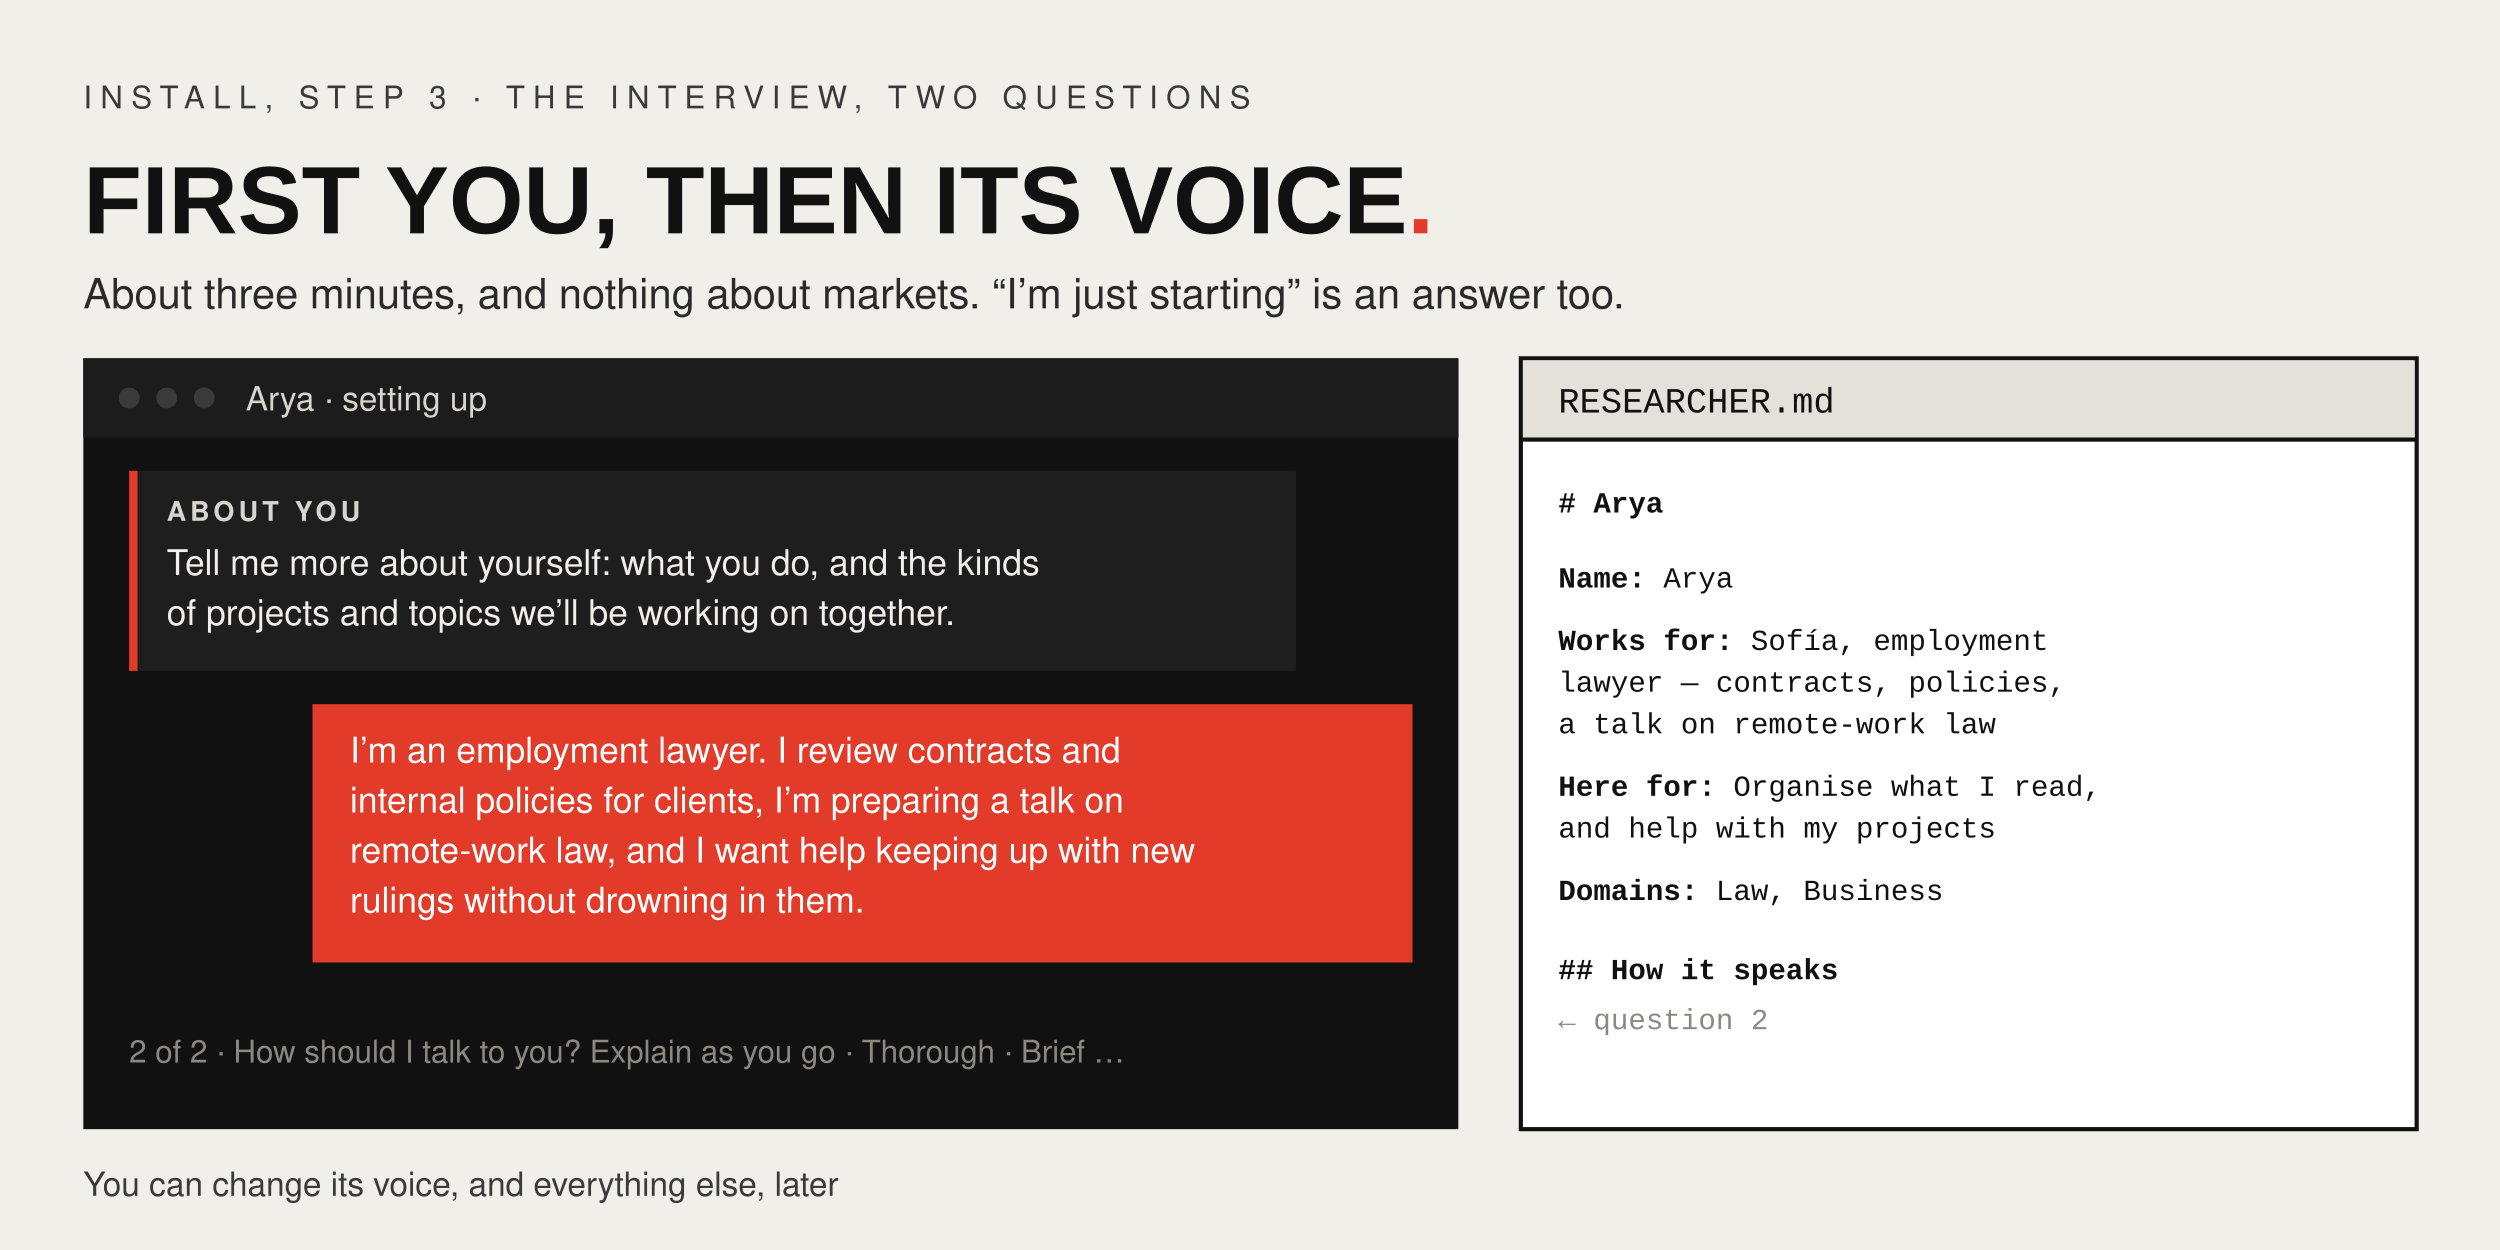
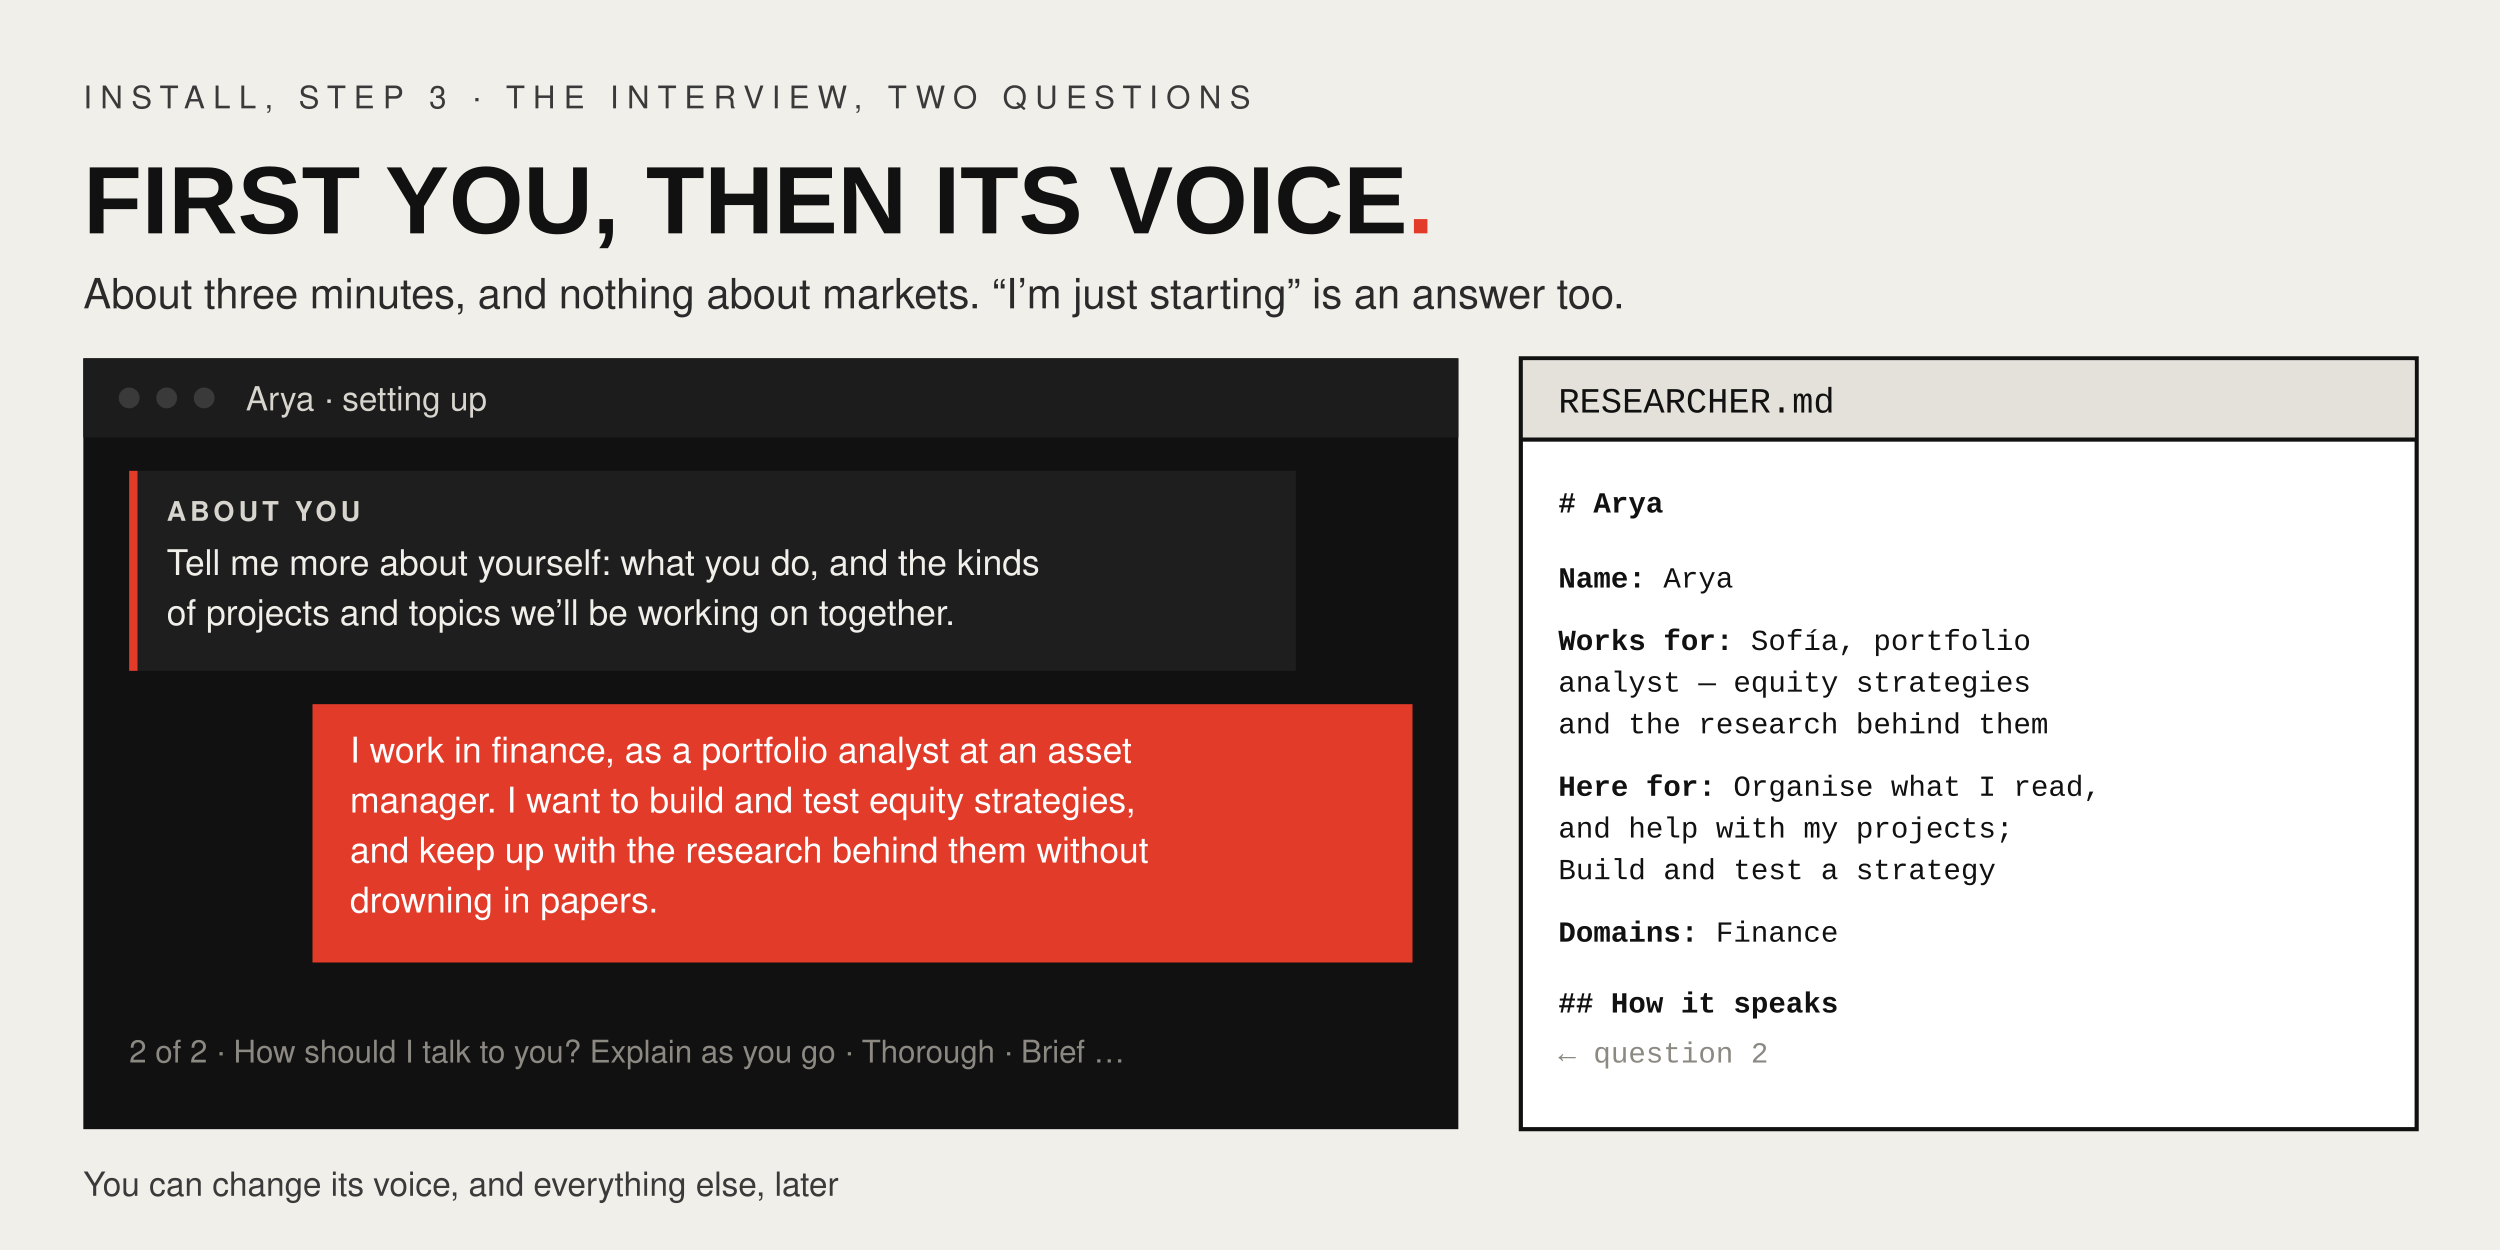
<svg xmlns="http://www.w3.org/2000/svg" viewBox="0 0 1200 600" width="1200" height="600" role="img" aria-labelledby="title desc">
  <style>
    .sans { font-family: "Archivo", "Helvetica Neue", Helvetica, Arial, sans-serif; }
    .heavy { font-family: "Archivo Black", "Arial Black", "Helvetica Neue", Arial, sans-serif; font-weight: 900; }
    .mono { font-family: "JetBrains Mono", Consolas, "Courier New", monospace; }
  </style>
  <rect width="1200" height="600" fill="#F1EFEA" />
  <text x="40" y="52" class="sans" font-size="15" letter-spacing="4" fill="#3A3A3A">INSTALL, STEP 3 · THE INTERVIEW, TWO QUESTIONS</text>
  <text x="40" y="112" class="heavy" font-size="46" fill="#111">FIRST YOU, THEN ITS VOICE<tspan fill="#E23B2A">.</tspan>
  </text>
  <text x="40" y="148" class="sans" font-size="20" fill="#2A2A2A">About three minutes, and nothing about markets. “I’m just starting” is an answer too.</text>
  <rect x="40" y="172" width="660" height="370" fill="#111" />
  <rect x="40" y="172" width="660" height="38" fill="#1C1C1C" />
  <circle cx="62" cy="191" r="5" fill="#3A3A3A" />
  <circle cx="80" cy="191" r="5" fill="#3A3A3A" />
  <circle cx="98" cy="191" r="5" fill="#3A3A3A" />
  <text x="118" y="197" class="sans" font-size="16" fill="#D8D5CE">Arya · setting up</text>
  <rect x="62" y="226" width="560" height="96" fill="#1E1E1E" />
  <rect x="62" y="226" width="4" height="96" fill="#E23B2A" />
  <g class="sans">
    <text x="80" y="250" font-size="13" font-weight="700" letter-spacing="2" fill="#D8D5CE">ABOUT YOU</text>
    <text x="80" y="276" font-size="17" fill="#F1EFEA">Tell me more about yourself: what you do, and the kinds</text>
    <text x="80" y="300" font-size="17" fill="#F1EFEA">of projects and topics we’ll be working on together.</text>
  </g>
  <rect x="150" y="338" width="528" height="124" fill="#E23B2A" />
  <g class="sans" font-size="17" fill="#fff">
-     <text x="168" y="366">I’m an employment lawyer. I review contracts and</text>
-     <text x="168" y="390">internal policies for clients, I’m preparing a talk on</text>
-     <text x="168" y="414">remote-work law, and I want help keeping up with new</text>
-     <text x="168" y="438">rulings without drowning in them.</text>
+     <text x="168" y="366">I work in finance, as a portfolio analyst at an asset</text>
+     <text x="168" y="390">manager. I want to build and test equity strategies,</text>
+     <text x="168" y="414">and keep up with the research behind them without</text>
+     <text x="168" y="438">drowning in papers.</text>
  </g>
  <text x="62" y="510" class="sans" font-size="15" fill="#8C8983">2 of 2 · How should I talk to you?  Explain as you go · Thorough · Brief …</text>
  <rect x="730" y="172" width="430" height="370" fill="#fff" stroke="#111" stroke-width="2" />
  <rect x="731" y="173" width="428" height="38" fill="#E4E1DB" />
  <line x1="730" y1="211" x2="1160" y2="211" stroke="#111" stroke-width="2" />
  <text x="748" y="198" class="mono" font-size="17" fill="#111">RESEARCHER.md</text>
  <g class="mono" font-size="14" fill="#111">
    <text x="748" y="246" font-weight="700"># Arya</text>
    <text x="748" y="282">
      <tspan font-weight="700">Name:</tspan> Arya</text>
    <text x="748" y="312">
-       <tspan font-weight="700">Works for:</tspan> Sofía, employment</text>
-     <text x="748" y="332">lawyer — contracts, policies,</text>
-     <text x="748" y="352">a talk on remote-work law</text>
+       <tspan font-weight="700">Works for:</tspan> Sofía, portfolio</text>
+     <text x="748" y="332">analyst — equity strategies</text>
+     <text x="748" y="352">and the research behind them</text>
    <text x="748" y="382">
      <tspan font-weight="700">Here for:</tspan> Organise what I read,</text>
-     <text x="748" y="402">and help with my projects</text>
-     <text x="748" y="432">
-       <tspan font-weight="700">Domains:</tspan> Law, Business</text>
-     <text x="748" y="470" font-weight="700">## How it speaks</text>
-     <text x="748" y="494" fill="#8C8983">← question 2</text>
+     <text x="748" y="402">and help with my projects;</text>
+     <text x="748" y="422">Build and test a strategy</text>
+     <text x="748" y="452">
+       <tspan font-weight="700">Domains:</tspan> Finance</text>
+     <text x="748" y="486" font-weight="700">## How it speaks</text>
+     <text x="748" y="510" fill="#8C8983">← question 2</text>
  </g>
  <text x="40" y="574" class="sans" font-size="16" fill="#3A3A3A">You can change its voice, and everything else, later</text>
</svg>
